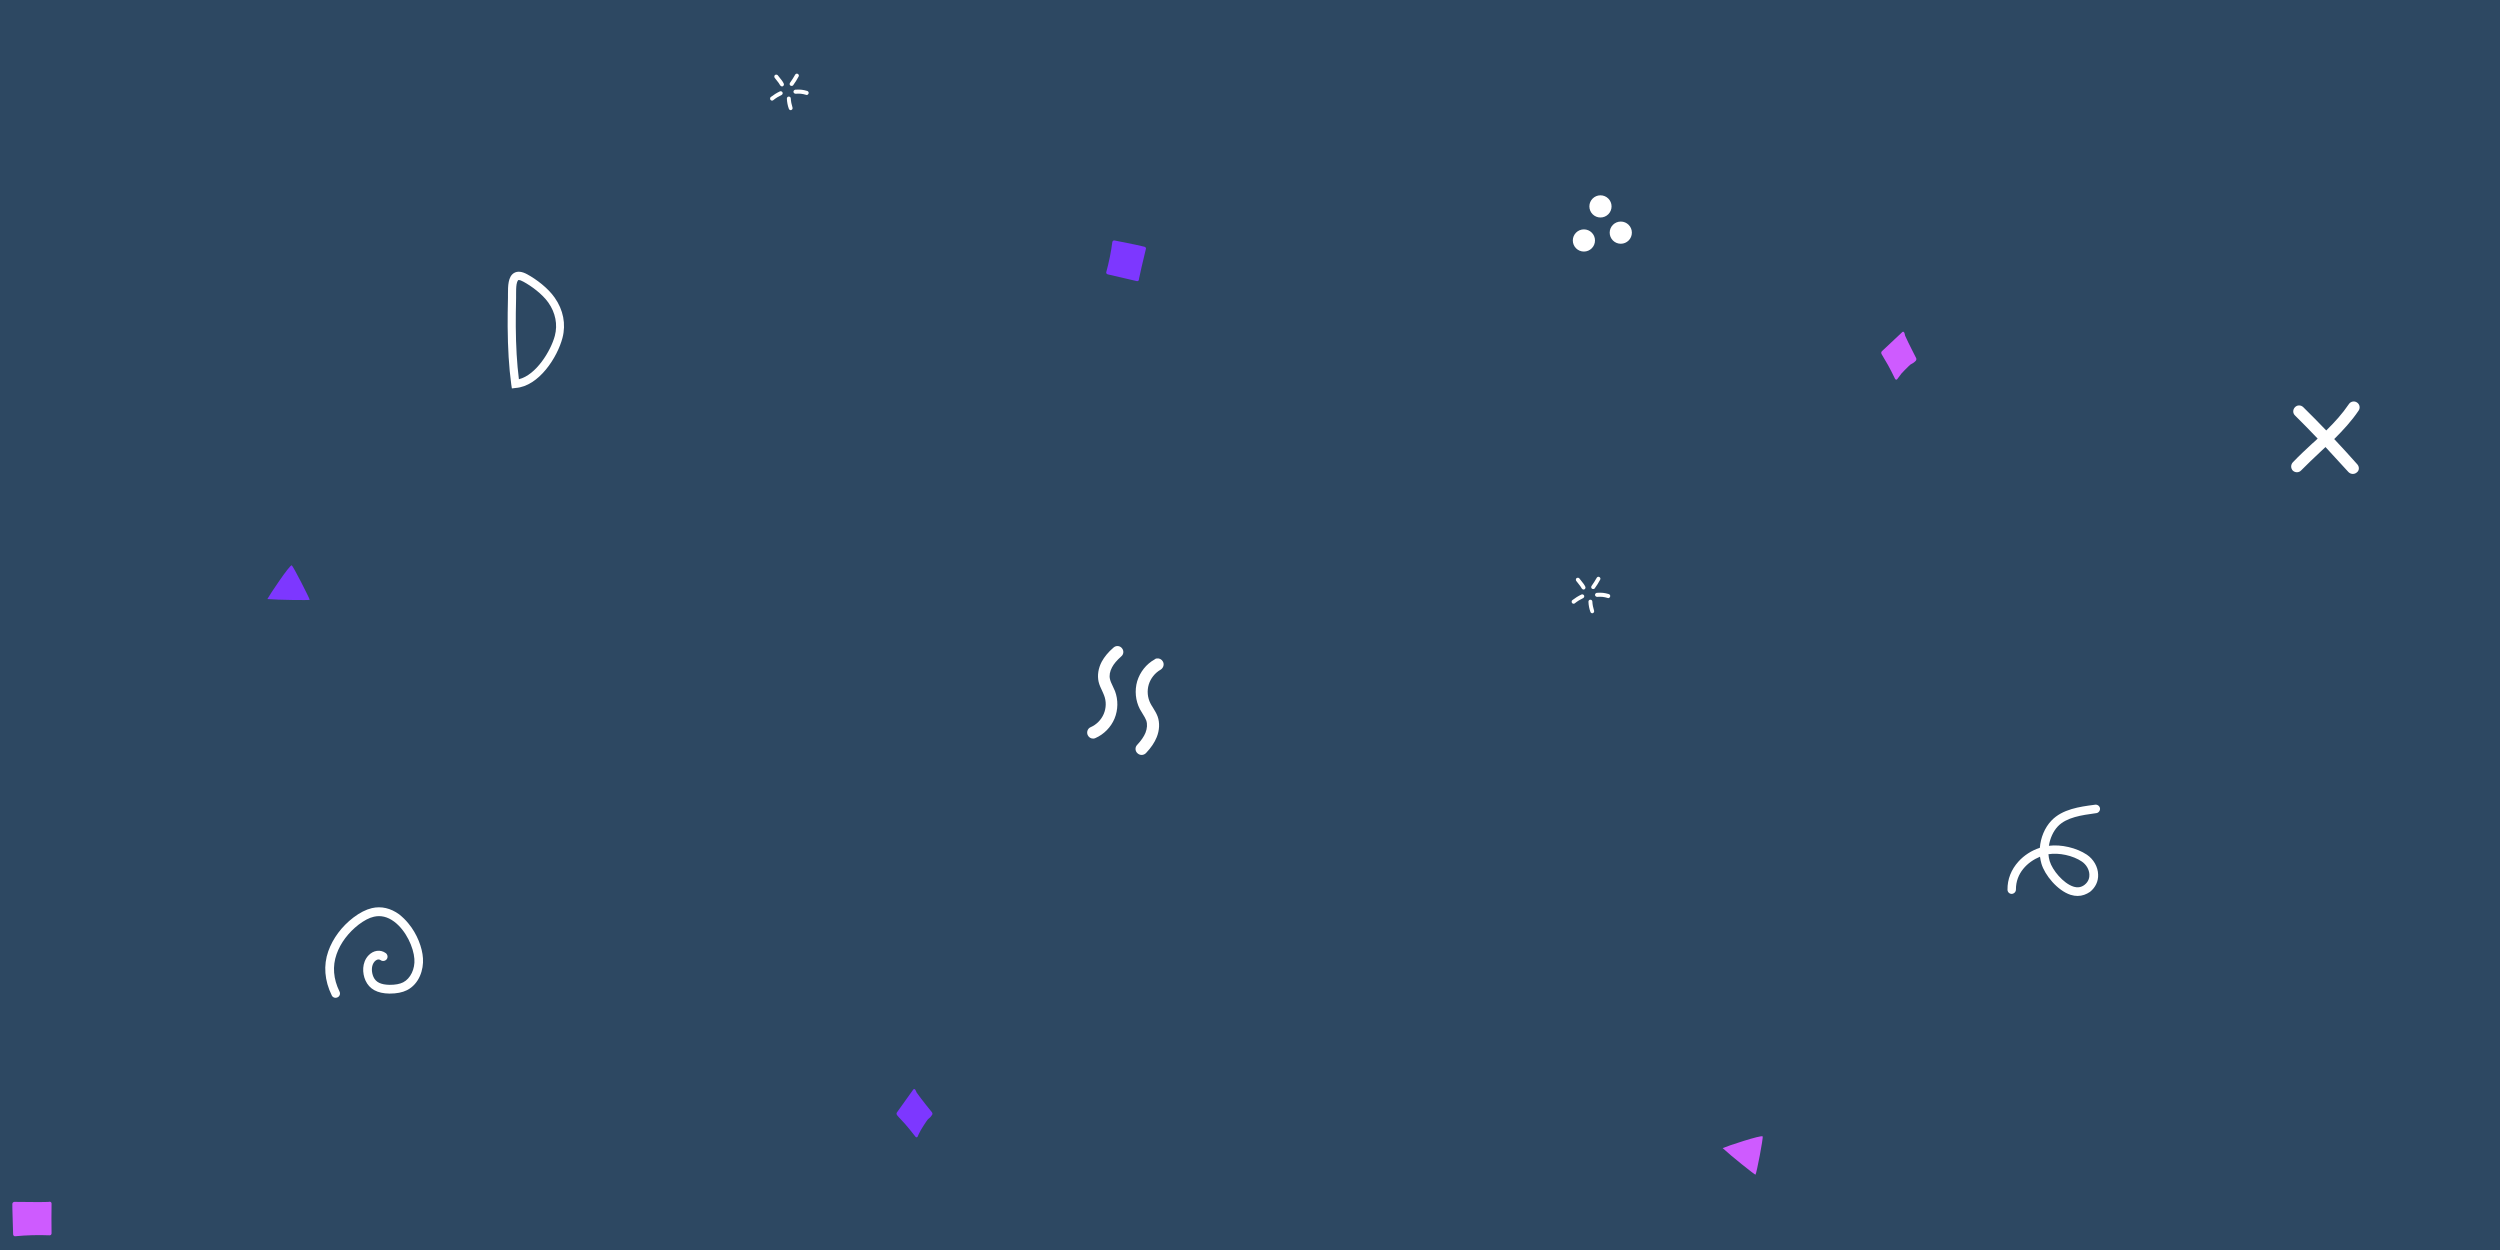
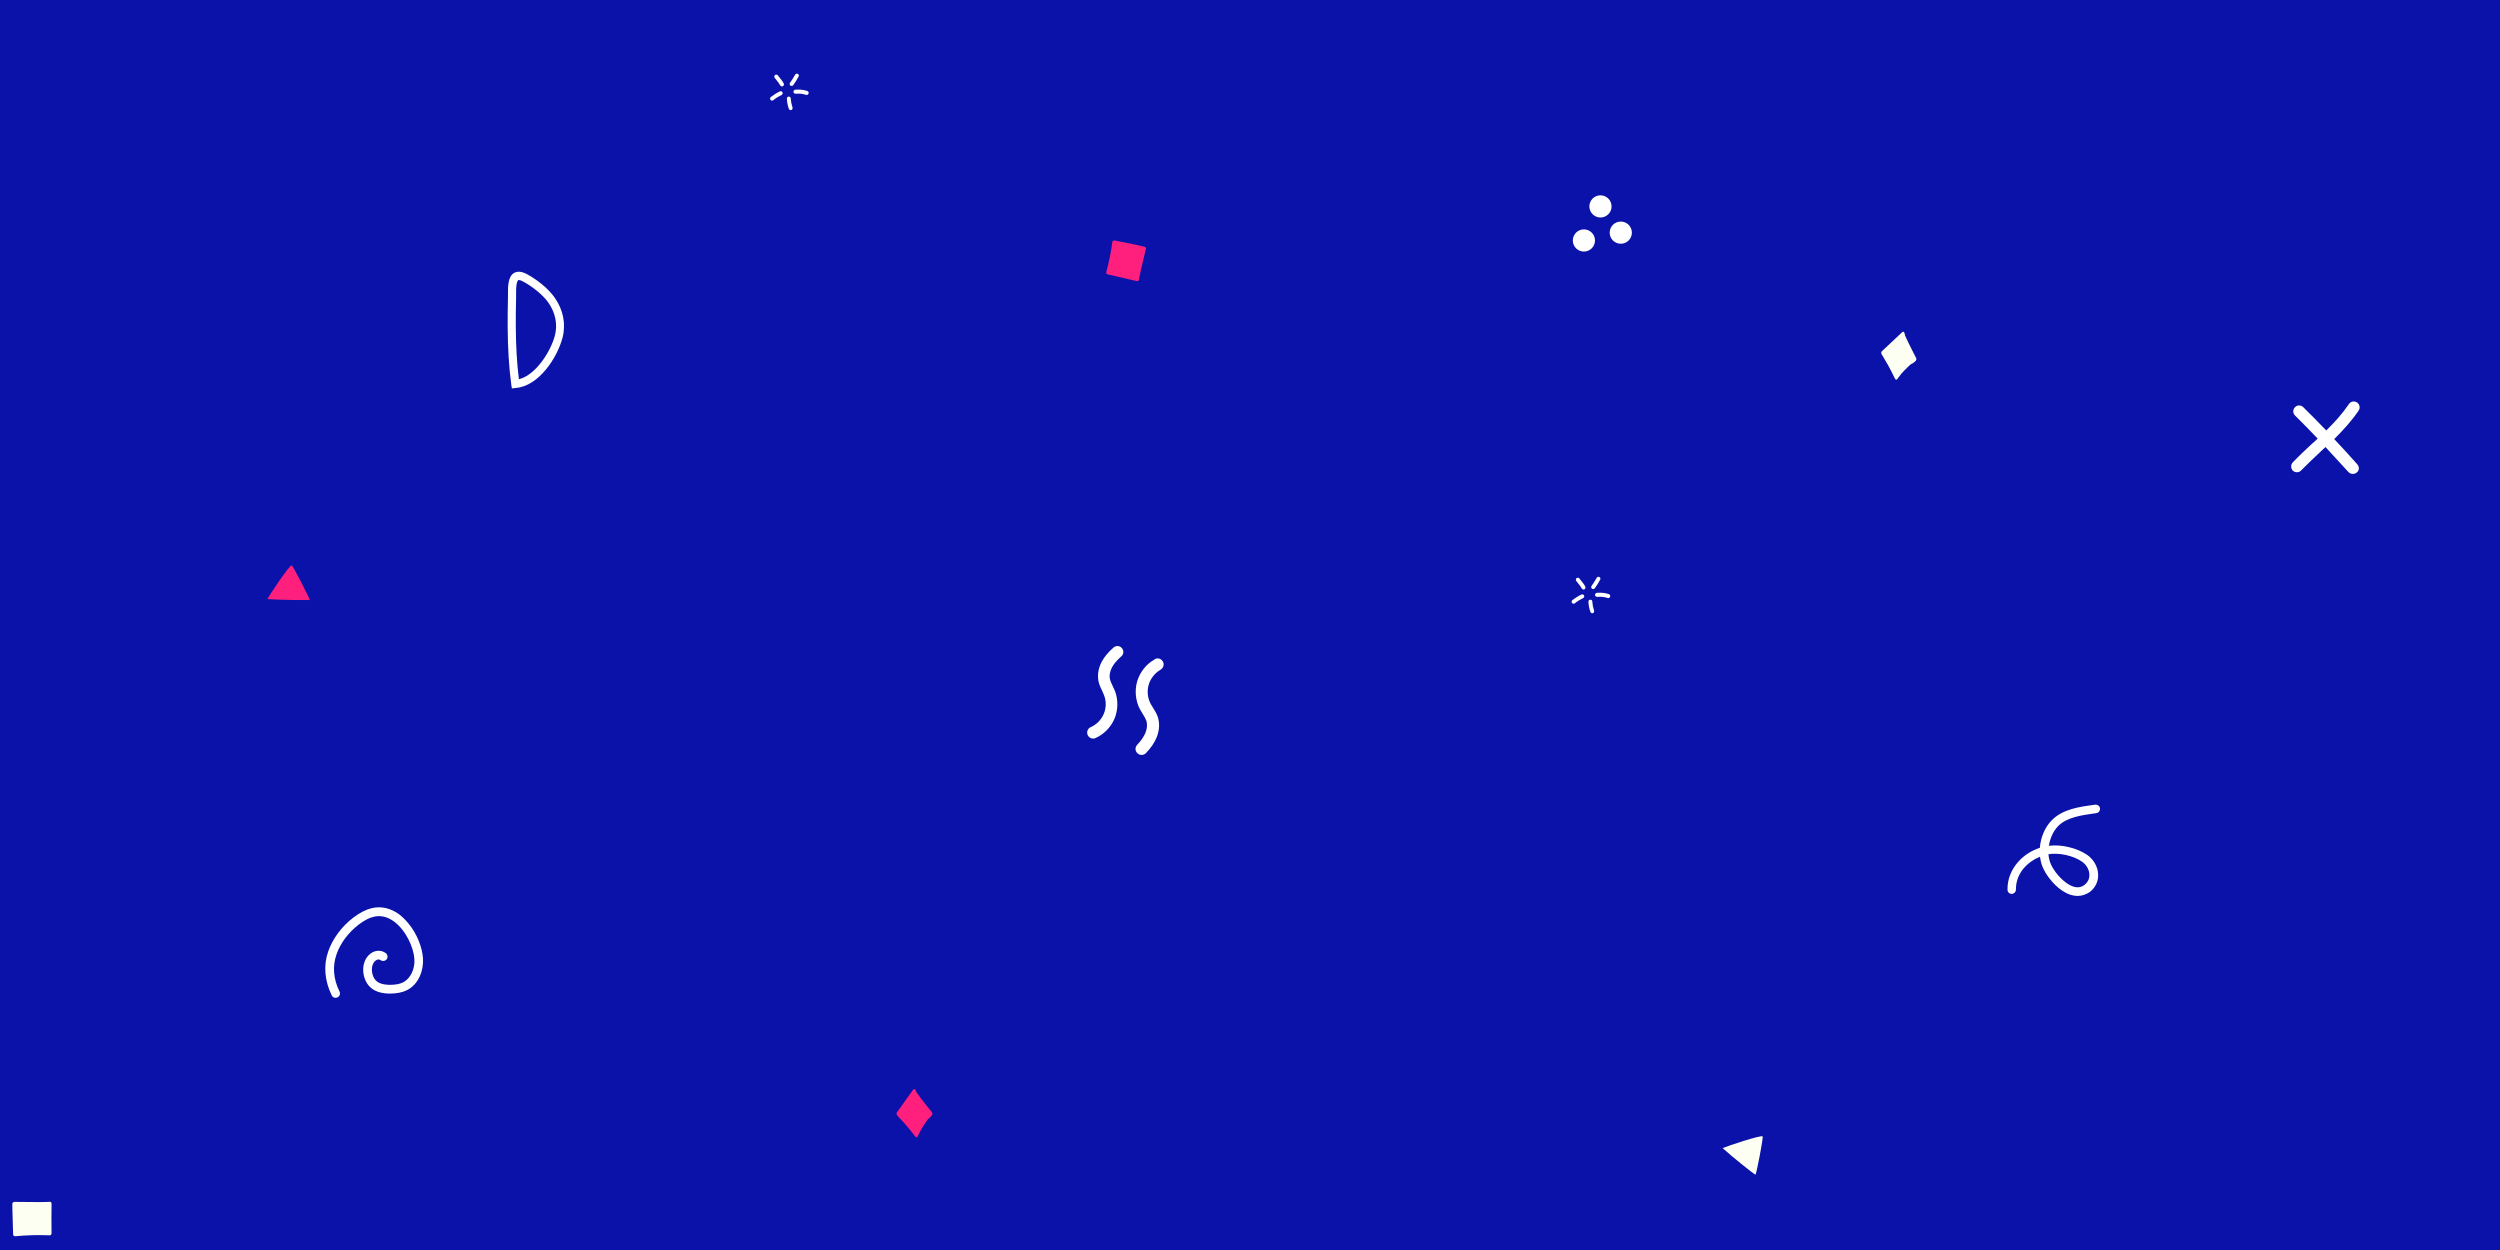
- <svg xmlns="http://www.w3.org/2000/svg" width="1600" height="800" viewBox="0 0 1600 800">
-   <rect fill="#2d4862" width="1600" height="800" />
-   <path fill="#ce5bff" d="M1102.5 734.8c2.5-1.2 24.8-8.6 25.6-7.5.5.7-3.9 23.8-4.6 24.5C1123.3 752.1 1107.5 739.5 1102.5 734.8zM1226.3 229.1c0-.1-4.9-9.4-7-14.2-.1-.3-.3-1.1-.4-1.6-.1-.4-.3-.7-.6-.9-.3-.2-.6-.1-.8.1l-13.1 12.3c0 0 0 0 0 0-.2.2-.3.5-.4.8 0 .3 0 .7.2 1 .1.1 1.4 2.5 2.1 3.6 2.4 3.7 6.5 12.1 6.5 12.2.2.3.4.5.7.6.3 0 .5-.1.7-.3 0 0 1.8-2.5 2.7-3.6 1.5-1.6 3-3.2 4.6-4.7 1.2-1.2 1.6-1.4 2.1-1.6.5-.3 1.1-.5 2.5-1.9C1226.5 230.4 1226.6 229.6 1226.3 229.1zM33 770.3C33 770.3 33 770.3 33 770.3c0-.7-.5-1.2-1.2-1.2-.1 0-.3 0-.4.1-1.6.2-14.3.1-22.2 0-.3 0-.6.1-.9.4-.2.2-.4.5-.4.9 0 .2 0 4.9.1 5.9l.4 13.6c0 .3.2.6.4.9.2.2.5.3.8.3 0 0 .1 0 .1 0 7.3-.7 14.7-.9 22-.6.3 0 .7-.1.9-.3.2-.2.4-.6.4-.9C32.9 783.3 32.9 776.2 33 770.3z" />
-   <path fill="#7d37ff" d="M171.1 383.4c1.3-2.5 14.3-22 15.6-21.6.8.3 11.5 21.2 11.5 22.1C198.1 384.2 177.9 384 171.1 383.4zM596.4 711.8c-.1-.1-6.7-8.2-9.7-12.5-.2-.3-.5-1-.7-1.5-.2-.4-.4-.7-.7-.8-.3-.1-.6 0-.8.3L574 712c0 0 0 0 0 0-.2.2-.2.5-.2.9 0 .3.2.7.4.9.1.1 1.8 2.2 2.8 3.1 3.1 3.1 8.8 10.5 8.9 10.6.2.3.5.4.8.4.3 0 .5-.2.6-.5 0 0 1.2-2.8 2-4.1 1.1-1.9 2.3-3.7 3.5-5.5.9-1.4 1.3-1.7 1.7-2 .5-.4 1-.7 2.1-2.4C596.9 713.1 596.8 712.3 596.4 711.8zM727.5 179.9C727.5 179.9 727.5 179.9 727.5 179.9c.6.2 1.3-.2 1.4-.8 0-.1 0-.2 0-.4.2-1.4 2.8-12.6 4.5-19.5.1-.3 0-.6-.2-.8-.2-.3-.5-.4-.8-.5-.2 0-4.7-1.1-5.7-1.3l-13.4-2.7c-.3-.1-.7 0-.9.2-.2.2-.4.4-.5.6 0 0 0 .1 0 .1-.8 6.5-2.2 13.1-3.9 19.4-.1.3 0 .6.2.9.2.3.5.4.8.5C714.8 176.9 721.7 178.5 727.5 179.9zM728.5 178.1c-.1-.1-.2-.2-.4-.2C728.3 177.9 728.4 178 728.5 178.1z" />
+ <svg xmlns="http://www.w3.org/2000/svg" width="504" height="252" viewBox="0 0 1600 800">
+   <rect fill="#0a12aa" width="1600" height="800" />
+   <path fill="#fdfff2" d="M1102.5 734.8c2.5-1.2 24.8-8.6 25.6-7.5.5.7-3.9 23.8-4.6 24.5C1123.3 752.1 1107.5 739.5 1102.5 734.8zM1226.3 229.1c0-.1-4.9-9.4-7-14.2-.1-.3-.3-1.1-.4-1.6-.1-.4-.3-.7-.6-.9-.3-.2-.6-.1-.8.1l-13.1 12.3c0 0 0 0 0 0-.2.2-.3.5-.4.8 0 .3 0 .7.2 1 .1.1 1.4 2.5 2.1 3.6 2.4 3.7 6.5 12.1 6.5 12.2.2.3.4.5.7.6.3 0 .5-.1.7-.3 0 0 1.8-2.5 2.7-3.6 1.5-1.6 3-3.2 4.6-4.7 1.2-1.2 1.6-1.4 2.1-1.6.5-.3 1.1-.5 2.5-1.9C1226.5 230.4 1226.6 229.6 1226.3 229.1zM33 770.3C33 770.3 33 770.3 33 770.3c0-.7-.5-1.2-1.2-1.2-.1 0-.3 0-.4.1-1.6.2-14.3.1-22.2 0-.3 0-.6.1-.9.4-.2.2-.4.5-.4.9 0 .2 0 4.9.1 5.9l.4 13.6c0 .3.2.6.4.9.2.2.5.3.8.3 0 0 .1 0 .1 0 7.3-.7 14.7-.9 22-.6.3 0 .7-.1.9-.3.2-.2.4-.6.4-.9C32.9 783.3 32.9 776.2 33 770.3z" />
+   <path fill="#ff207d" d="M171.1 383.4c1.3-2.5 14.3-22 15.6-21.6.8.3 11.5 21.2 11.5 22.1C198.1 384.2 177.9 384 171.1 383.4zM596.4 711.8c-.1-.1-6.7-8.2-9.7-12.5-.2-.3-.5-1-.7-1.5-.2-.4-.4-.7-.7-.8-.3-.1-.6 0-.8.3L574 712c0 0 0 0 0 0-.2.2-.2.5-.2.9 0 .3.2.7.4.9.1.1 1.8 2.2 2.8 3.1 3.1 3.1 8.8 10.5 8.9 10.6.2.3.5.4.8.4.3 0 .5-.2.6-.5 0 0 1.2-2.8 2-4.1 1.1-1.9 2.3-3.7 3.5-5.5.9-1.4 1.3-1.7 1.7-2 .5-.4 1-.7 2.1-2.4C596.9 713.1 596.8 712.3 596.4 711.8zM727.5 179.9C727.5 179.9 727.5 179.9 727.5 179.9c.6.2 1.3-.2 1.4-.8 0-.1 0-.2 0-.4.2-1.4 2.8-12.6 4.5-19.5.1-.3 0-.6-.2-.8-.2-.3-.5-.4-.8-.5-.2 0-4.7-1.1-5.7-1.3l-13.4-2.7c-.3-.1-.7 0-.9.2-.2.2-.4.4-.5.6 0 0 0 .1 0 .1-.8 6.5-2.2 13.1-3.9 19.4-.1.3 0 .6.2.9.2.3.5.4.8.5C714.8 176.9 721.7 178.5 727.5 179.9zM728.5 178.1c-.1-.1-.2-.2-.4-.2C728.3 177.9 728.4 178 728.5 178.1z" />
  <g fill="#FFF">
    <path d="M699.6 472.7c-1.5 0-2.8-.8-3.5-2.3-.8-1.9 0-4.2 1.9-5 3.7-1.6 6.8-4.7 8.4-8.5 1.6-3.8 1.7-8.1.2-11.9-.3-.9-.8-1.8-1.2-2.8-.8-1.7-1.8-3.7-2.3-5.9-.9-4.1-.2-8.6 2-12.8 1.7-3.1 4.1-6.1 7.6-9.1 1.6-1.4 4-1.2 5.3.4 1.4 1.6 1.2 4-.4 5.3-2.8 2.5-4.7 4.7-5.9 7-1.4 2.6-1.9 5.3-1.3 7.6.3 1.4 1 2.8 1.7 4.3.5 1.1 1 2.2 1.5 3.3 2.1 5.6 2 12-.3 17.6-2.3 5.5-6.8 10.1-12.3 12.5C700.6 472.6 700.1 472.7 699.6 472.7zM740.4 421.4c1.5-.2 3 .5 3.8 1.9 1.1 1.8.4 4.2-1.4 5.3-3.7 2.1-6.4 5.6-7.6 9.5-1.2 4-.8 8.4 1.1 12.1.4.9 1 1.7 1.6 2.7 1 1.7 2.2 3.5 3 5.7 1.4 4 1.2 8.7-.6 13.2-1.4 3.4-3.5 6.6-6.8 10.1-1.5 1.6-3.9 1.7-5.5.2-1.6-1.4-1.7-3.9-.2-5.4 2.6-2.8 4.3-5.3 5.3-7.7 1.1-2.8 1.3-5.6.5-7.9-.5-1.3-1.3-2.7-2.2-4.1-.6-1-1.3-2.1-1.9-3.2-2.8-5.4-3.4-11.9-1.7-17.8 1.8-5.9 5.8-11 11.2-14C739.4 421.6 739.9 421.4 740.4 421.4zM261.3 590.9c5.7 6.8 9 15.7 9.4 22.4.5 7.3-2.4 16.4-10.2 20.4-3 1.5-6.7 2.2-11.2 2.2-7.9-.1-12.9-2.9-15.4-8.4-2.1-4.7-2.3-11.4 1.8-15.9 3.2-3.5 7.8-4.1 11.2-1.6 1.2.9 1.5 2.7.6 3.9-.9 1.2-2.7 1.5-3.9.6-1.8-1.3-3.6.6-3.8.8-2.4 2.6-2.1 7-.8 9.9 1.5 3.4 4.7 5 10.4 5.1 3.6 0 6.4-.5 8.6-1.6 4.7-2.4 7.7-8.6 7.2-15-.5-7.3-5.3-18.2-13-23.9-4.2-3.1-8.5-4.1-12.9-3.1-3.1.7-6.2 2.4-9.7 5-6.6 5.1-11.7 11.8-14.2 19-2.7 7.7-2.1 15.8 1.9 23.9.7 1.4.1 3.1-1.3 3.7-1.4.7-3.1.1-3.7-1.3-4.6-9.4-5.4-19.2-2.2-28.2 2.9-8.2 8.6-15.9 16.1-21.6 4.1-3.1 8-5.1 11.8-6 6-1.4 12 0 17.5 4C257.6 586.9 259.6 588.8 261.3 590.9z" />
    <circle cx="1013.7" cy="153.9" r="7.1" />
    <circle cx="1024.3" cy="132.1" r="7.1" />
    <circle cx="1037.3" cy="148.9" r="7.1" />
    <path d="M1508.7 297.2c-4.8-5.4-9.7-10.8-14.8-16.2 5.6-5.6 11.1-11.5 15.6-18.2 1.2-1.7.7-4.1-1-5.2-1.7-1.2-4.1-.7-5.2 1-4.2 6.2-9.1 11.6-14.5 16.9-4.8-5-9.7-10-14.7-14.9-1.5-1.5-3.9-1.5-5.3 0-1.5 1.5-1.5 3.9 0 5.3 4.9 4.8 9.7 9.8 14.5 14.8-1.1 1.1-2.3 2.2-3.5 3.2-4.1 3.8-8.4 7.8-12.4 12-1.4 1.5-1.4 3.8 0 5.3 0 0 0 0 0 0 1.5 1.4 3.9 1.4 5.3-.1 3.9-4 8.1-7.9 12.1-11.7 1.2-1.1 2.3-2.2 3.5-3.3 4.9 5.3 9.8 10.6 14.6 15.9.1.1.1.1.2.2 1.4 1.4 3.7 1.5 5.2.2C1510 301.2 1510.1 298.8 1508.7 297.2zM327.6 248.6l-.4-2.6c-1.5-11.1-2.2-23.2-2.3-37 0-5.5 0-11.5.2-18.5 0-.7 0-1.5 0-2.3 0-5 0-11.2 3.9-13.5 2.2-1.3 5.1-1 8.5.9 5.7 3.1 13.2 8.7 17.5 14.9 5.5 7.8 7.3 16.9 5 25.7-3.2 12.3-15 31-30 32.1L327.6 248.6zM332.1 179.2c-.2 0-.3 0-.4.1-.1.1-.7.5-1.1 2.7-.3 1.9-.3 4.2-.3 6.3 0 .8 0 1.7 0 2.4-.2 6.9-.2 12.8-.2 18.3.1 12.5.7 23.5 2 33.7 11-2.7 20.4-18.1 23-27.8 1.9-7.2.4-14.8-4.2-21.3l0 0C347 188.1 340 183 335 180.3 333.6 179.5 332.6 179.2 332.1 179.2zM516.3 60.8c-.1 0-.2 0-.4-.1-2.4-.7-4-.9-6.7-.7-.7 0-1.3-.5-1.4-1.2 0-.7.5-1.3 1.2-1.4 3.1-.2 4.9 0 7.6.8.7.2 1.1.9.9 1.6C517.3 60.4 516.8 60.8 516.3 60.8zM506.1 70.5c-.5 0-1-.3-1.2-.8-.8-2.1-1.2-4.3-1.3-6.6 0-.7.5-1.3 1.2-1.3.7 0 1.3.5 1.3 1.2.1 2 .5 3.9 1.1 5.8.2.7-.1 1.4-.8 1.6C506.4 70.5 506.2 70.5 506.1 70.5zM494.1 64.4c-.4 0-.8-.2-1-.5-.4-.6-.3-1.4.2-1.8 1.8-1.4 3.7-2.6 5.8-3.6.6-.3 1.4 0 1.7.6.3.6 0 1.4-.6 1.7-1.9.9-3.7 2-5.3 3.3C494.7 64.3 494.4 64.4 494.1 64.4zM500.5 55.3c-.5 0-.9-.3-1.2-.7-.5-1-1.2-1.9-2.4-3.4-.3-.4-.7-.9-1.1-1.4-.4-.6-.3-1.4.2-1.8.6-.4 1.4-.3 1.8.2.4.5.8 1 1.1 1.4 1.3 1.6 2.1 2.6 2.7 3.9.3.6 0 1.4-.6 1.7C500.9 55.3 500.7 55.3 500.5 55.3zM506.7 55c-.3 0-.5-.1-.8-.2-.6-.4-.7-1.2-.3-1.8 1.2-1.7 2.3-3.4 3.3-5.2.3-.6 1.1-.9 1.7-.5.6.3.9 1.1.5 1.7-1 1.9-2.2 3.8-3.5 5.6C507.4 54.8 507.1 55 506.7 55zM1029.3 382.8c-.1 0-.2 0-.4-.1-2.4-.7-4-.9-6.7-.7-.7 0-1.3-.5-1.4-1.2 0-.7.5-1.3 1.2-1.4 3.1-.2 4.9 0 7.6.8.7.2 1.1.9.9 1.6C1030.3 382.4 1029.8 382.8 1029.3 382.8zM1019.1 392.5c-.5 0-1-.3-1.2-.8-.8-2.1-1.2-4.3-1.3-6.6 0-.7.5-1.3 1.2-1.3.7 0 1.3.5 1.3 1.2.1 2 .5 3.9 1.1 5.8.2.7-.1 1.4-.8 1.6C1019.4 392.5 1019.2 392.5 1019.1 392.5zM1007.1 386.4c-.4 0-.8-.2-1-.5-.4-.6-.3-1.4.2-1.8 1.8-1.4 3.7-2.6 5.8-3.6.6-.3 1.4 0 1.7.6.3.6 0 1.4-.6 1.7-1.9.9-3.7 2-5.3 3.3C1007.7 386.3 1007.4 386.4 1007.1 386.4zM1013.5 377.3c-.5 0-.9-.3-1.2-.7-.5-1-1.2-1.9-2.4-3.4-.3-.4-.7-.9-1.1-1.4-.4-.6-.3-1.4.2-1.8.6-.4 1.4-.3 1.8.2.4.5.8 1 1.1 1.4 1.3 1.6 2.1 2.6 2.7 3.9.3.6 0 1.4-.6 1.7C1013.9 377.3 1013.7 377.3 1013.5 377.3zM1019.7 377c-.3 0-.5-.1-.8-.2-.6-.4-.7-1.2-.3-1.8 1.2-1.7 2.3-3.4 3.3-5.2.3-.6 1.1-.9 1.7-.5.6.3.9 1.1.5 1.7-1 1.9-2.2 3.8-3.5 5.6C1020.4 376.8 1020.1 377 1019.7 377zM1329.7 573.4c-1.4 0-2.9-.2-4.5-.7-8.4-2.7-16.6-12.7-18.7-20-.4-1.4-.7-2.9-.9-4.4-8.1 3.3-15.5 10.6-15.4 21 0 1.5-1.2 2.7-2.7 2.8 0 0 0 0 0 0-1.5 0-2.7-1.2-2.7-2.7-.1-6.7 2.4-12.9 7-18 3.6-4 8.4-7.1 13.7-8.8.5-6.5 3.1-12.9 7.4-17.4 7-7.4 18.2-8.9 27.3-10.1l.7-.1c1.5-.2 2.9.9 3.1 2.3.2 1.5-.9 2.9-2.3 3.1l-.7.1c-8.6 1.2-18.4 2.5-24 8.4-3 3.2-5 7.7-5.7 12.4 7.9-1 17.7 1.3 24.3 5.7 4.3 2.9 7.1 7.8 7.2 12.7.2 4.3-1.7 8.3-5.2 11.1C1335.2 572.4 1332.6 573.4 1329.7 573.4zM1311 546.7c.1 1.5.4 3 .8 4.4 1.7 5.8 8.7 14.2 15.1 16.3 2.8.9 5.1.5 7.2-1.1 2.7-2.1 3.2-4.8 3.1-6.6-.1-3.2-2-6.4-4.8-8.3C1326.7 547.5 1317.7 545.6 1311 546.7z" />
  </g>
</svg>
